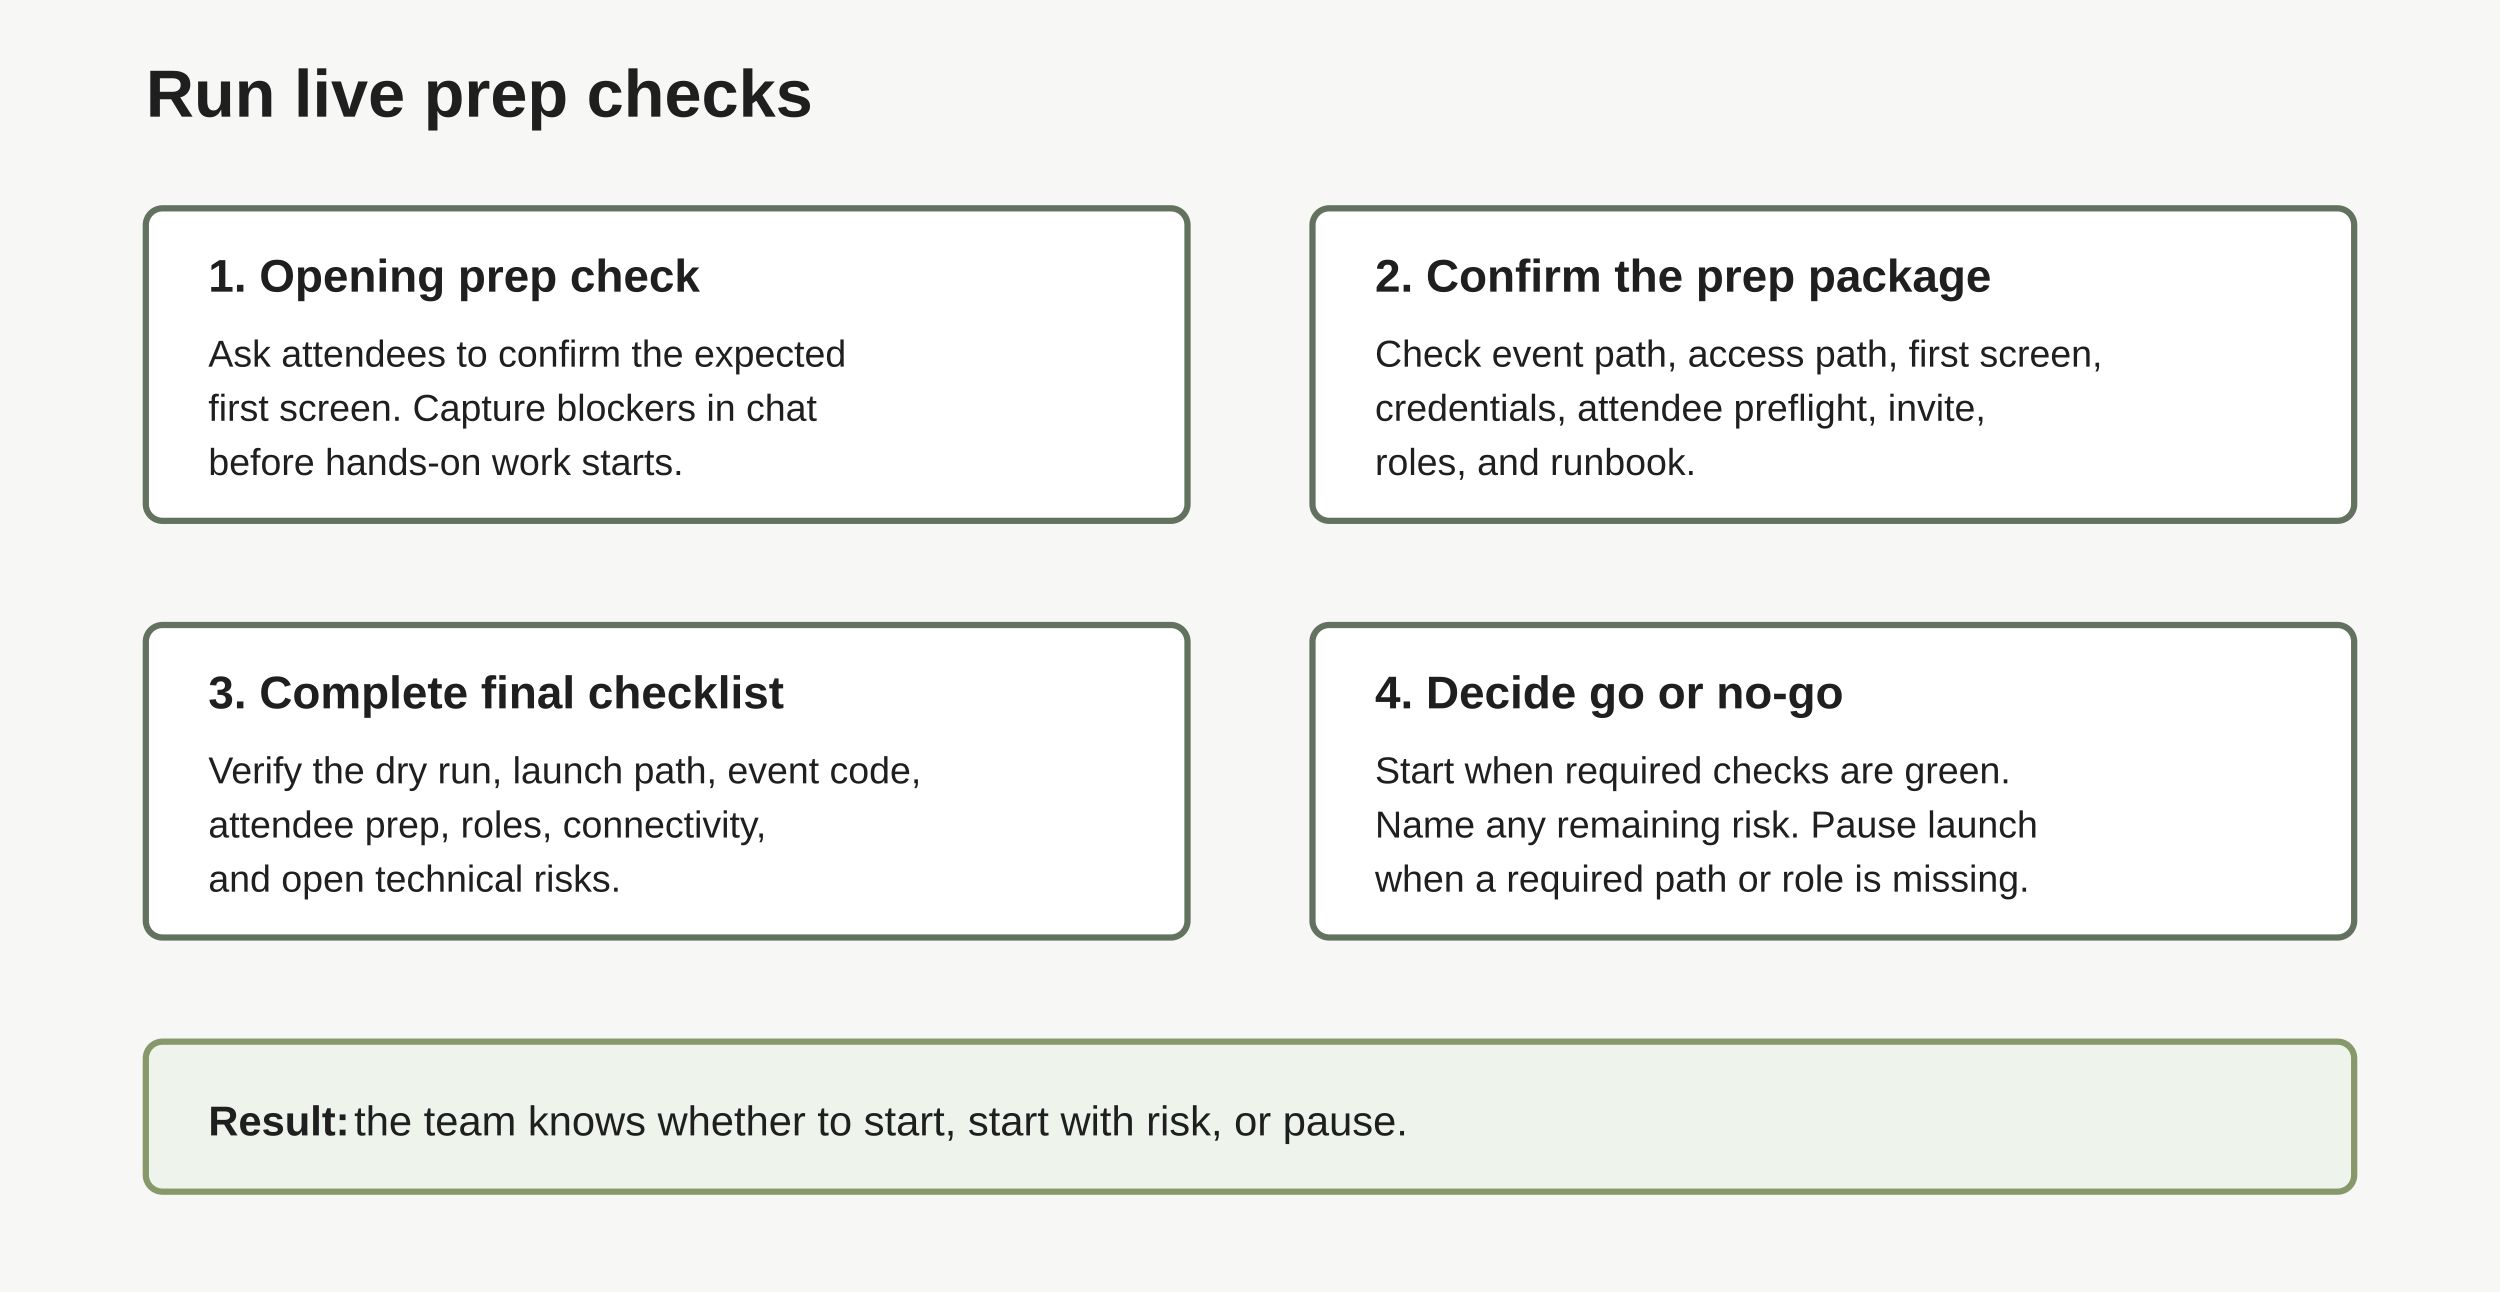
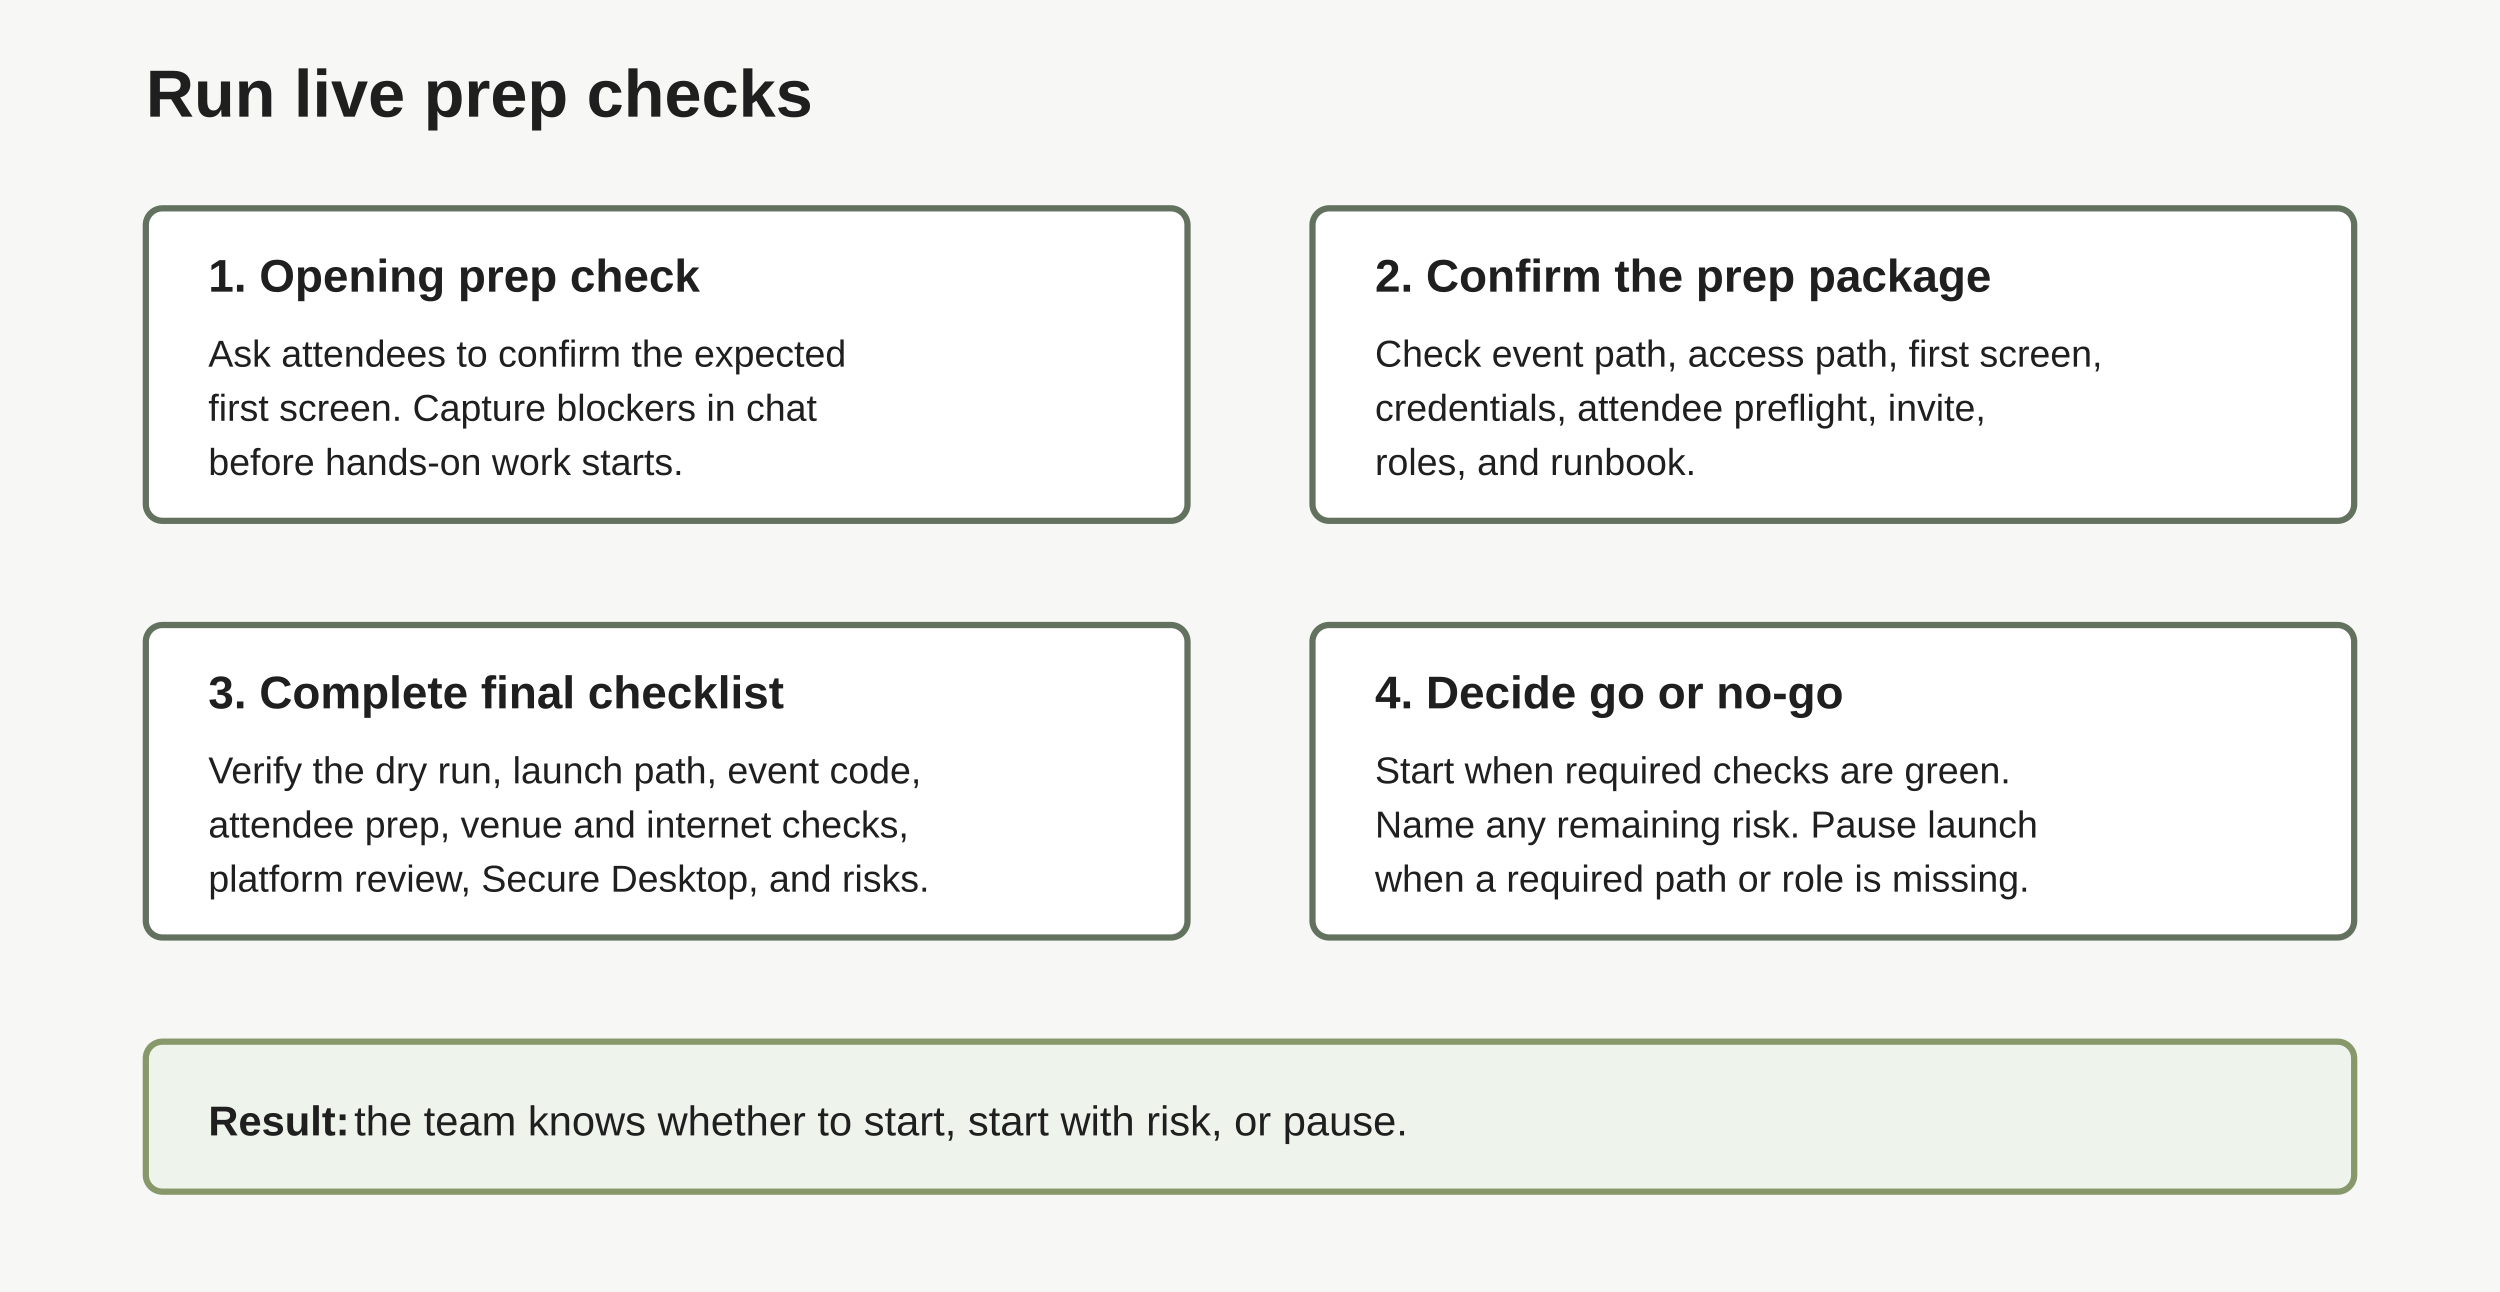
<svg xmlns="http://www.w3.org/2000/svg" width="1200" height="620" viewBox="0 0 1200 620" role="img" aria-labelledby="title desc">
  <rect width="1200" height="620" fill="#f7f7f5" />
  <text x="70" y="56" font-family="Arial, sans-serif" font-size="32" font-weight="700" fill="#1f1f1f">Run live prep checks</text>
  <g font-family="Arial, sans-serif" fill="#1f1f1f">
    <g class="card">
      <rect x="70" y="100" width="500" height="150" rx="8" fill="#ffffff" stroke="#63715f" stroke-width="3" />
      <text x="100" y="140" font-size="22" font-weight="700">1. Opening prep check</text>
      <text x="100" y="176" font-size="18">Ask attendees to confirm the expected</text>
      <text x="100" y="202" font-size="18">first screen. Capture blockers in chat</text>
      <text x="100" y="228" font-size="18">before hands-on work starts.</text>
    </g>
    <g class="card">
      <rect x="630" y="100" width="500" height="150" rx="8" fill="#ffffff" stroke="#63715f" stroke-width="3" />
      <text x="660" y="140" font-size="22" font-weight="700">2. Confirm the prep package</text>
      <text x="660" y="176" font-size="18">Check event path, access path, first screen,</text>
      <text x="660" y="202" font-size="18">credentials, attendee preflight, invite,</text>
      <text x="660" y="228" font-size="18">roles, and runbook.</text>
    </g>
    <g class="card">
      <rect x="70" y="300" width="500" height="150" rx="8" fill="#ffffff" stroke="#63715f" stroke-width="3" />
      <text x="100" y="340" font-size="22" font-weight="700">3. Complete final checklist</text>
      <text x="100" y="376" font-size="18">Verify the dry run, launch path, event code,</text>
-       <text x="100" y="402" font-size="18">attendee prep, roles, connectivity,</text>
-       <text x="100" y="428" font-size="18">and open technical risks.</text>
+       <text x="100" y="402" font-size="18">attendee prep, venue and internet checks,</text>
+       <text x="100" y="428" font-size="18">platform review, Secure Desktop, and risks.</text>
    </g>
    <g class="card">
      <rect x="630" y="300" width="500" height="150" rx="8" fill="#ffffff" stroke="#63715f" stroke-width="3" />
      <text x="660" y="340" font-size="22" font-weight="700">4. Decide go or no-go</text>
      <text x="660" y="376" font-size="18">Start when required checks are green.</text>
      <text x="660" y="402" font-size="18">Name any remaining risk. Pause launch</text>
      <text x="660" y="428" font-size="18">when a required path or role is missing.</text>
    </g>
    <g class="card">
      <rect x="70" y="500" width="1060" height="72" rx="8" fill="#eef4ec" stroke="#87986a" stroke-width="3" />
      <text x="100" y="545" font-size="20" font-weight="700">Result:</text>
      <text x="170" y="545" font-size="20">the team knows whether to start, start with risk, or pause.</text>
    </g>
  </g>
</svg>
